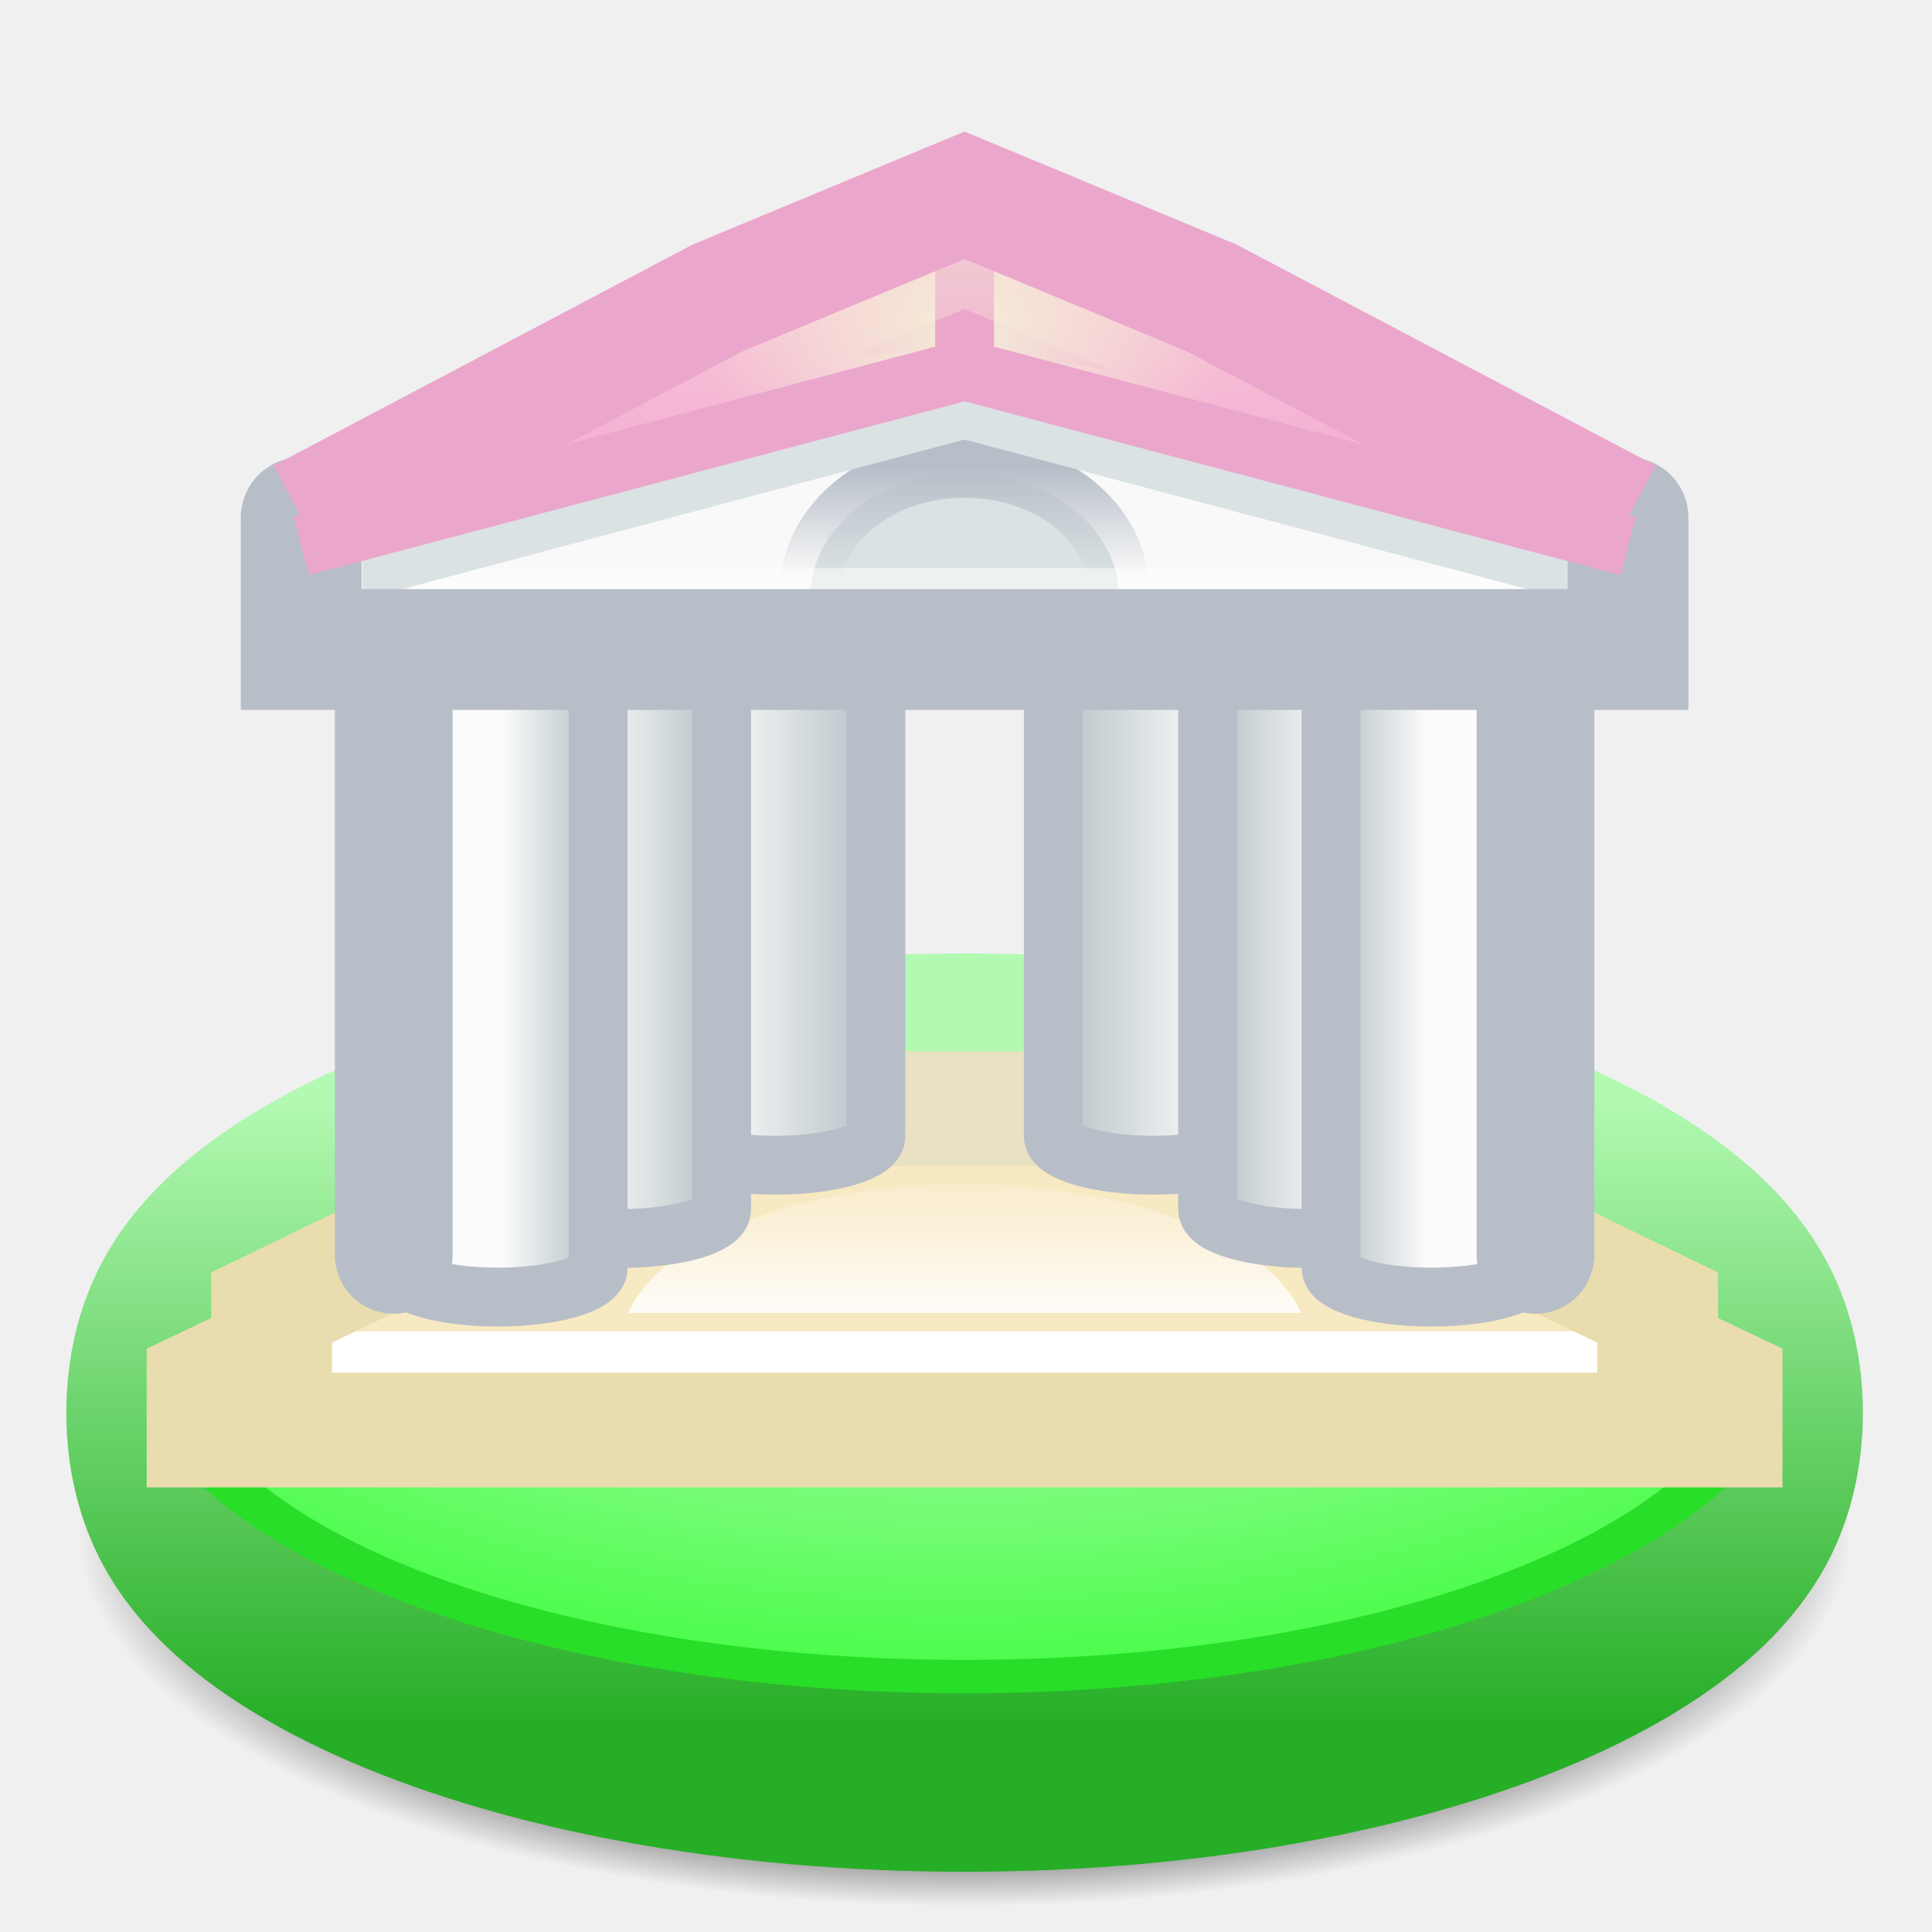
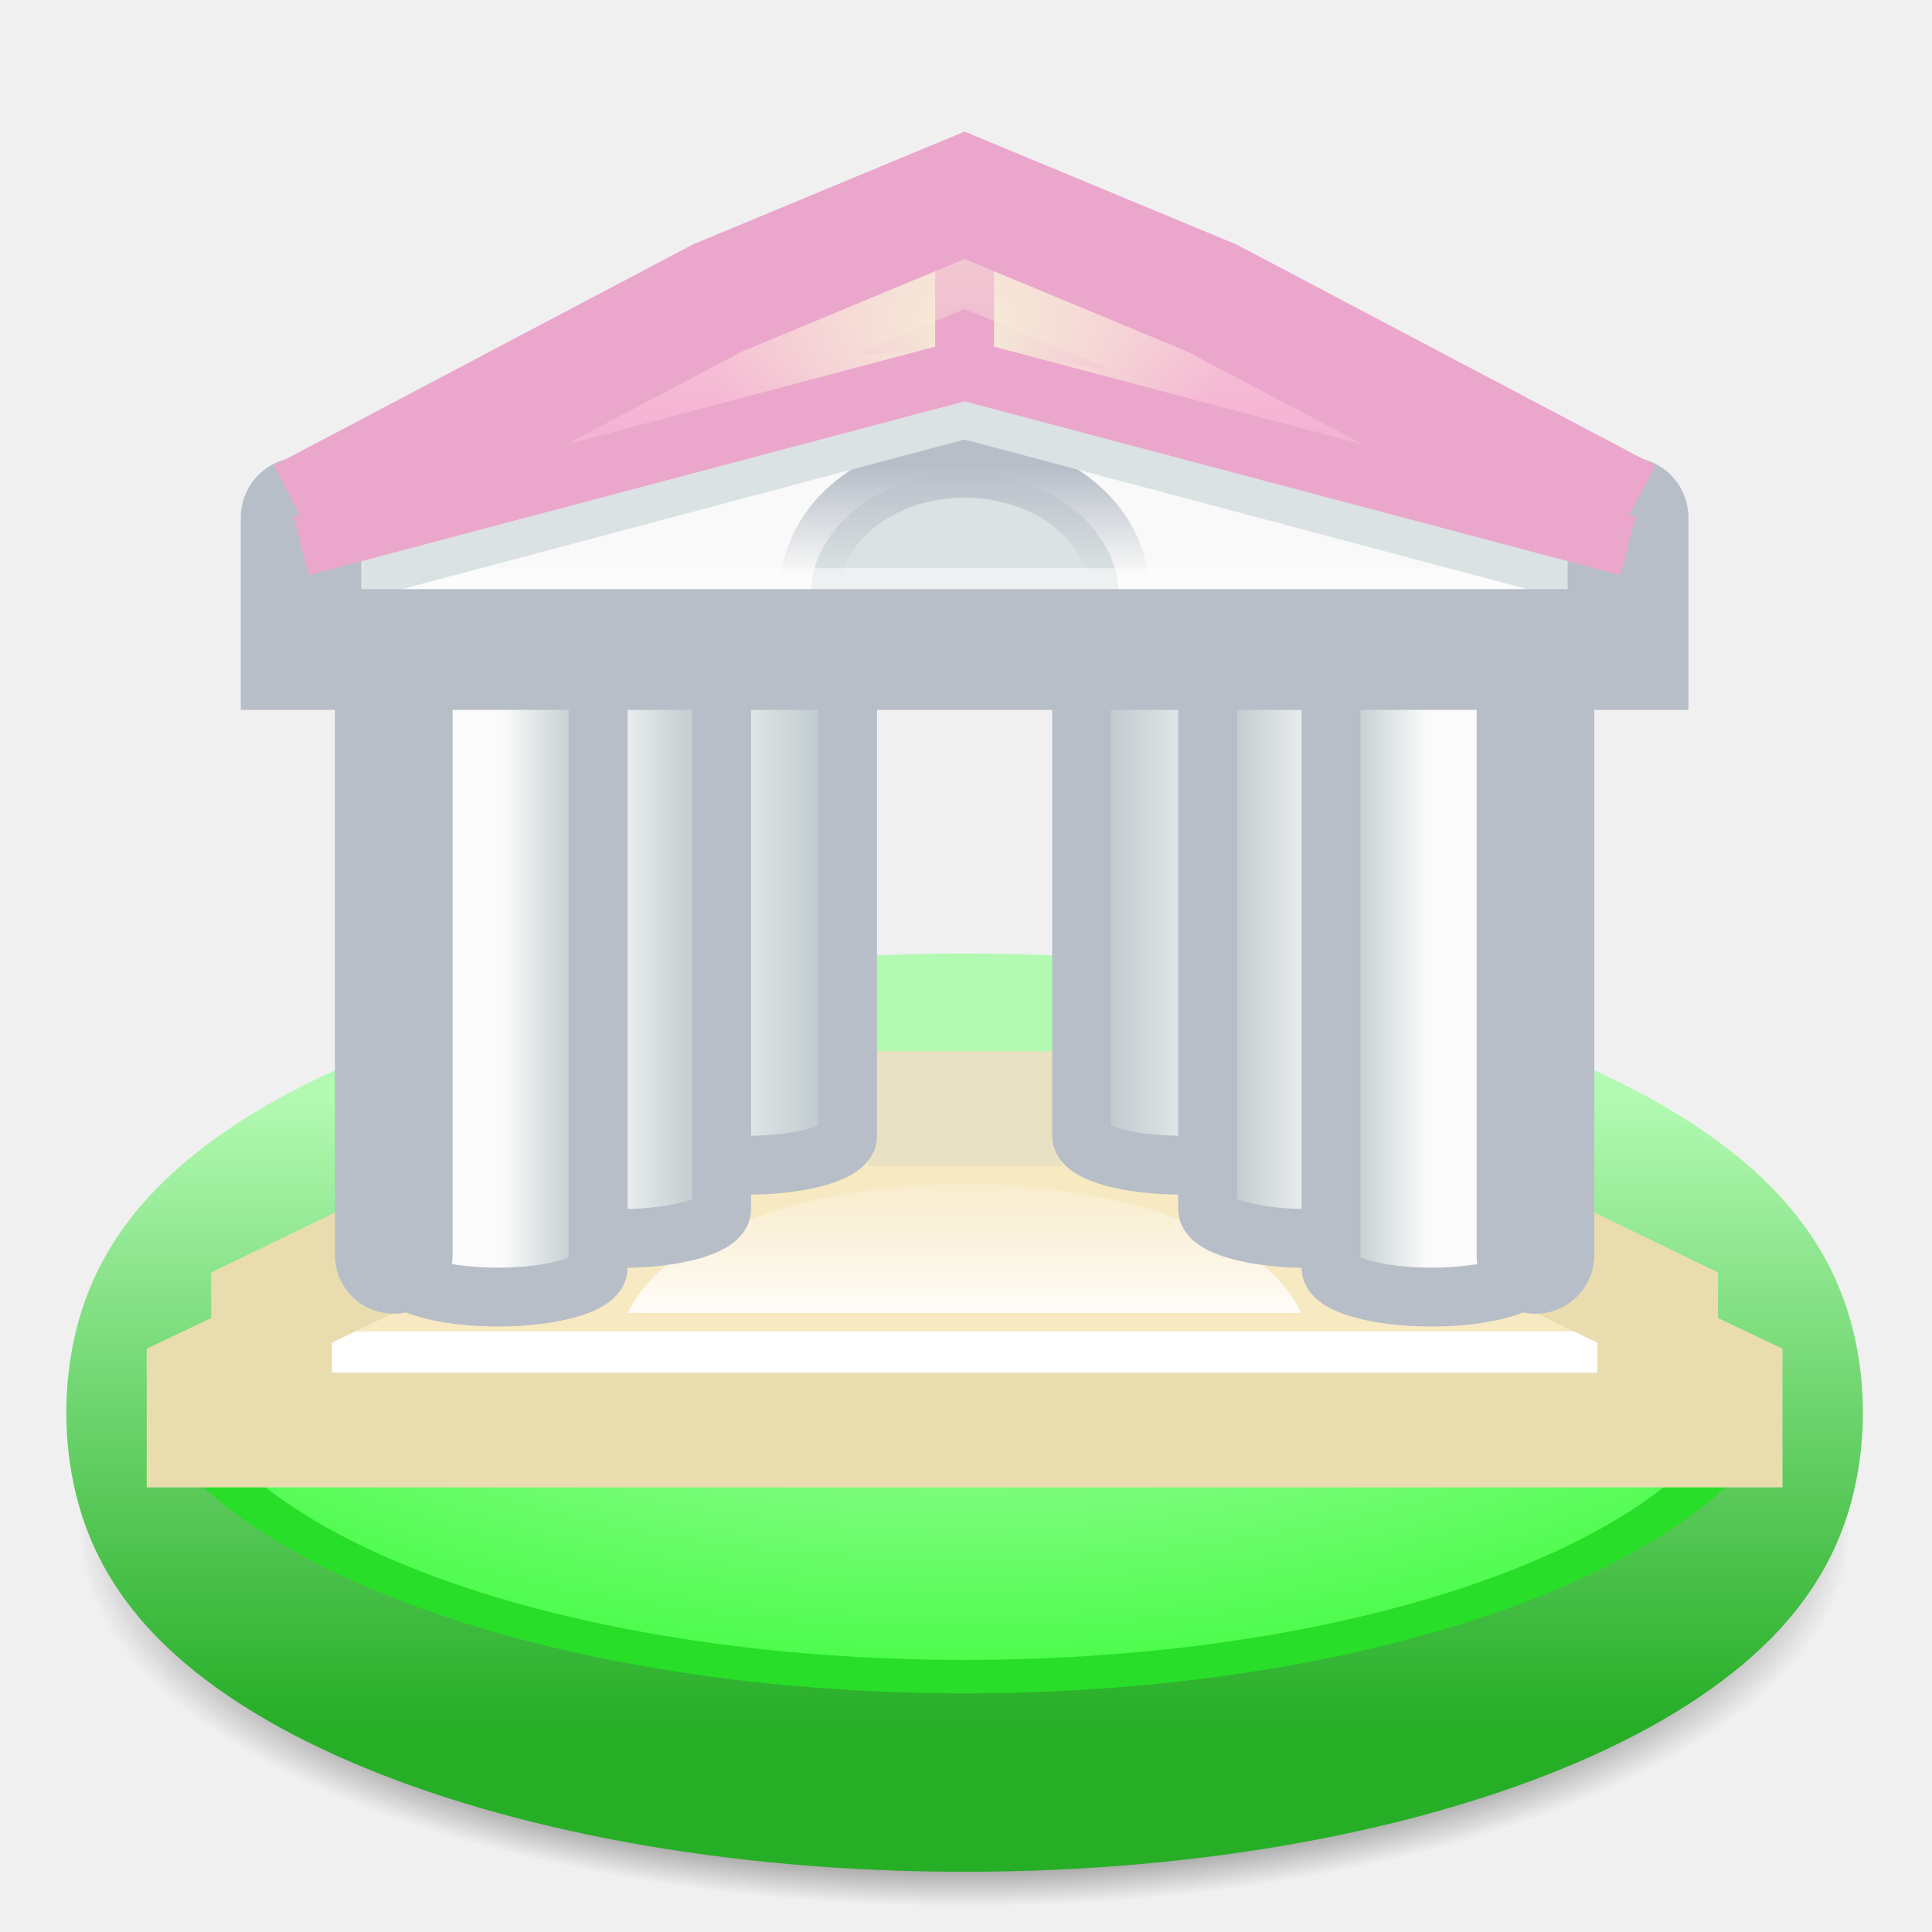
<svg xmlns="http://www.w3.org/2000/svg" xmlns:xlink="http://www.w3.org/1999/xlink" width="16" height="16" id="svg2" version="1.1">
  <defs id="defs4">
    <linearGradient id="linearGradient4554">
      <stop style="stop-color:#b7bec8;stop-opacity:1;" offset="0" id="stop4556" />
      <stop style="stop-color:#b7bec8;stop-opacity:0;" offset="1" id="stop4558" />
    </linearGradient>
    <linearGradient id="linearGradient4508">
      <stop style="stop-color:#000000;stop-opacity:0;" offset="0" id="stop4510" />
      <stop id="stop4516" offset="0.88" style="stop-color:#000000;stop-opacity:1;" />
      <stop style="stop-color:#000000;stop-opacity:0;" offset="1" id="stop4512" />
    </linearGradient>
    <linearGradient id="linearGradient4474">
      <stop style="stop-color:#fbfbfb;stop-opacity:1;" offset="0" id="stop4476" />
      <stop style="stop-color:#b6c2c6;stop-opacity:1;" offset="1" id="stop4478" />
    </linearGradient>
    <linearGradient id="linearGradient4434">
      <stop style="stop-color:#27ae27;stop-opacity:1;" offset="0" id="stop4436" />
      <stop style="stop-color:#b2f9b2;stop-opacity:1;" offset="1" id="stop4438" />
    </linearGradient>
    <linearGradient id="linearGradient4424">
      <stop style="stop-color:#f9eed8;stop-opacity:1;" offset="0" id="stop4426" />
      <stop style="stop-color:#f9eed8;stop-opacity:0;" offset="1" id="stop4428" />
    </linearGradient>
    <linearGradient id="linearGradient4355">
      <stop style="stop-color:#ffffff;stop-opacity:1;" offset="0" id="stop4357" />
      <stop style="stop-color:#00ff00;stop-opacity:1;" offset="1" id="stop4359" />
    </linearGradient>
    <linearGradient id="linearGradient4347">
      <stop style="stop-color:#ffffff;stop-opacity:1;" offset="0" id="stop4349" />
      <stop style="stop-color:#fff6f1;stop-opacity:0;" offset="1" id="stop4351" />
    </linearGradient>
    <linearGradient id="linearGradient4324">
      <stop style="stop-color:#f4eed7;stop-opacity:1;" offset="0" id="stop4326" />
      <stop style="stop-color:#f4eed7;stop-opacity:0;" offset="1" id="stop4328" />
    </linearGradient>
    <linearGradient id="linearGradient3971">
      <stop style="stop-color:#ffe680;stop-opacity:1;" offset="0" id="stop3973" />
      <stop id="stop3979" offset="0.5" style="stop-color:#ffe680;stop-opacity:0;" />
      <stop style="stop-color:#ffe680;stop-opacity:1;" offset="1" id="stop3975" />
    </linearGradient>
    <linearGradient xlink:href="#linearGradient3971" id="linearGradient3977" x1="26" y1="70.5" x2="34" y2="70.5" gradientUnits="userSpaceOnUse" />
    <radialGradient xlink:href="#linearGradient4324" id="radialGradient4330" cx="64" cy="21.5" fx="64" fy="21.5" r="3.111" gradientTransform="matrix(5.464921,0,0,4.474083,-285.755,854.2193)" gradientUnits="userSpaceOnUse" />
    <linearGradient xlink:href="#linearGradient4347" id="linearGradient4353" x1="64" y1="99" x2="64" y2="91" gradientUnits="userSpaceOnUse" />
    <radialGradient xlink:href="#linearGradient4355" id="radialGradient4363" cx="63.997" cy="128.445" fx="63.997" fy="128.445" r="55" gradientTransform="matrix(-2.127273,-9.4753122e-7,-4.081396e-8,-0.4982226,200.1381,1085.616)" gradientUnits="userSpaceOnUse" />
    <linearGradient xlink:href="#linearGradient4424" id="linearGradient4430" x1="64" y1="943.362" x2="64" y2="959.362" gradientUnits="userSpaceOnUse" gradientTransform="matrix(1.00019,0,0,0.9498043,-0.01217726,46.32927)" />
    <linearGradient xlink:href="#linearGradient4434" id="linearGradient4440" x1="64" y1="1042.362" x2="64" y2="1022.362" gradientUnits="userSpaceOnUse" />
    <linearGradient xlink:href="#linearGradient4474" id="linearGradient4480" x1="34" y1="72" x2="40" y2="72" gradientUnits="userSpaceOnUse" gradientTransform="matrix(1.00019,0,0,0.9498043,-0.01217726,923.54)" />
    <linearGradient xlink:href="#linearGradient4474" id="linearGradient4488" x1="94" y1="71" x2="88" y2="71" gradientUnits="userSpaceOnUse" gradientTransform="matrix(1.00019,0,0,0.9498043,-0.01217726,923.54)" />
    <linearGradient xlink:href="#linearGradient4474" id="linearGradient4496" x1="88" y1="93" x2="80" y2="93" gradientUnits="userSpaceOnUse" gradientTransform="matrix(1.00019,0,0,0.9498043,-0.01217726,923.54)" />
    <linearGradient xlink:href="#linearGradient4474" id="linearGradient4498" x1="80" y1="88" x2="70" y2="88" gradientUnits="userSpaceOnUse" gradientTransform="matrix(1.00019,0,0,0.9498043,-0.01217726,923.54)" />
    <linearGradient xlink:href="#linearGradient4474" id="linearGradient4500" x1="48" y1="88" x2="58" y2="88" gradientUnits="userSpaceOnUse" gradientTransform="matrix(1.00019,0,0,0.9498043,-0.01217726,923.54)" />
    <linearGradient xlink:href="#linearGradient4474" id="linearGradient4502" x1="40" y1="91" x2="48" y2="91" gradientUnits="userSpaceOnUse" gradientTransform="matrix(1.00019,0,0,0.9498043,-0.01217726,923.54)" />
    <radialGradient xlink:href="#linearGradient4508" id="radialGradient4514" cx="64" cy="1037.026" fx="64" fy="1037.026" r="60" gradientTransform="matrix(1.033333,0,0,0.1998077,-2.133333,827.2166)" gradientUnits="userSpaceOnUse" />
    <linearGradient xlink:href="#linearGradient4554" id="linearGradient4560" x1="64" y1="36" x2="64" y2="43" gradientUnits="userSpaceOnUse" gradientTransform="translate(0,923.4053)" />
    <linearGradient xlink:href="#linearGradient4474" id="linearGradient3516" gradientUnits="userSpaceOnUse" gradientTransform="matrix(1.00019,0,0,0.9498043,-0.01217726,923.54)" x1="48" y1="88" x2="58" y2="88" />
    <linearGradient xlink:href="#linearGradient4474" id="linearGradient3518" gradientUnits="userSpaceOnUse" gradientTransform="matrix(1.00019,0,0,0.9498043,-0.01217726,923.54)" x1="80" y1="88" x2="70" y2="88" />
    <linearGradient xlink:href="#linearGradient4474" id="linearGradient3520" gradientUnits="userSpaceOnUse" gradientTransform="matrix(1.00019,0,0,0.9498043,-0.01217726,923.54)" x1="40" y1="91" x2="48" y2="91" />
    <linearGradient xlink:href="#linearGradient4474" id="linearGradient3522" gradientUnits="userSpaceOnUse" gradientTransform="matrix(1.00019,0,0,0.9498043,-0.01217726,923.54)" x1="34" y1="72" x2="40" y2="72" />
    <linearGradient xlink:href="#linearGradient4474" id="linearGradient3524" gradientUnits="userSpaceOnUse" gradientTransform="matrix(1.00019,0,0,0.9498043,-0.01217726,923.54)" x1="88" y1="93" x2="80" y2="93" />
    <linearGradient xlink:href="#linearGradient4474" id="linearGradient3526" gradientUnits="userSpaceOnUse" gradientTransform="matrix(1.00019,0,0,0.9498043,-0.01217726,923.54)" x1="94" y1="71" x2="88" y2="71" />
    <radialGradient xlink:href="#linearGradient4508-2" id="radialGradient4514-2" cx="64" cy="1037.026" fx="64" fy="1037.026" r="60" gradientTransform="matrix(1.033333,0,0,0.1998077,-2.133333,828.9825)" gradientUnits="userSpaceOnUse" />
    <linearGradient id="linearGradient4508-2">
      <stop style="stop-color:#000000;stop-opacity:0;" offset="0" id="stop4510-8" />
      <stop id="stop4516-9" offset="0.8" style="stop-color:#000000;stop-opacity:1;" />
      <stop style="stop-color:#000000;stop-opacity:0;" offset="1" id="stop4512-7" />
    </linearGradient>
    <radialGradient xlink:href="#linearGradient4355-61" id="radialGradient4363-3" cx="63.997" cy="128.445" fx="63.997" fy="128.445" r="55" gradientTransform="matrix(-2.127273,-9.4753122e-7,-4.081396e-8,-0.4982226,200.1381,1085.616)" gradientUnits="userSpaceOnUse" />
    <linearGradient id="linearGradient4355-61">
      <stop style="stop-color:#ffffff;stop-opacity:1;" offset="0" id="stop4357-29" />
      <stop style="stop-color:#00ff00;stop-opacity:1;" offset="1" id="stop4359-3" />
    </linearGradient>
    <linearGradient xlink:href="#linearGradient4434-4" id="linearGradient4440-19" x1="64" y1="1042.362" x2="64" y2="1022.362" gradientUnits="userSpaceOnUse" />
    <linearGradient id="linearGradient4434-4">
      <stop style="stop-color:#27ae27;stop-opacity:1;" offset="0" id="stop4436-78" />
      <stop style="stop-color:#b2f9b2;stop-opacity:1;" offset="1" id="stop4438-4" />
    </linearGradient>
    <linearGradient xlink:href="#linearGradient4347-0" id="linearGradient3834-5" gradientUnits="userSpaceOnUse" x1="64" y1="99" x2="64" y2="91" gradientTransform="matrix(0.819726,0,0,1.405183,11.53754,884.6005)" />
    <linearGradient id="linearGradient4347-0">
      <stop style="stop-color:#ffffff;stop-opacity:1;" offset="0" id="stop4349-36" />
      <stop style="stop-color:#fff6f1;stop-opacity:0;" offset="1" id="stop4351-1" />
    </linearGradient>
    <linearGradient xlink:href="#linearGradient4474-6" id="linearGradient3836-0" gradientUnits="userSpaceOnUse" gradientTransform="matrix(1.00019,0,0,0.9498043,-0.01217726,925.2494)" x1="48" y1="88" x2="58" y2="88" />
    <linearGradient id="linearGradient4474-6">
      <stop style="stop-color:#fbfbfb;stop-opacity:1;" offset="0" id="stop4476-3" />
      <stop style="stop-color:#b6c2c6;stop-opacity:1;" offset="1" id="stop4478-20" />
    </linearGradient>
    <linearGradient xlink:href="#linearGradient4474-6" id="linearGradient3838-6" gradientUnits="userSpaceOnUse" gradientTransform="matrix(1.00019,0,0,0.9498043,-0.01217726,925.2494)" x1="80" y1="88" x2="70" y2="88" />
    <linearGradient id="linearGradient6293">
      <stop style="stop-color:#fbfbfb;stop-opacity:1;" offset="0" id="stop6295" />
      <stop style="stop-color:#b6c2c6;stop-opacity:1;" offset="1" id="stop6297" />
    </linearGradient>
    <linearGradient xlink:href="#linearGradient4474-6" id="linearGradient3840-1" gradientUnits="userSpaceOnUse" gradientTransform="matrix(1.00019,0,0,0.9498043,-0.01217726,925.2494)" x1="40" y1="91" x2="48" y2="91" />
    <linearGradient id="linearGradient6300">
      <stop style="stop-color:#fbfbfb;stop-opacity:1;" offset="0" id="stop6302" />
      <stop style="stop-color:#b6c2c6;stop-opacity:1;" offset="1" id="stop6304" />
    </linearGradient>
    <linearGradient xlink:href="#linearGradient4474-6" id="linearGradient3842-5" gradientUnits="userSpaceOnUse" gradientTransform="matrix(1.00019,0,0,0.9498043,-0.01217726,925.2494)" x1="34" y1="72" x2="40" y2="72" />
    <linearGradient id="linearGradient6307">
      <stop style="stop-color:#fbfbfb;stop-opacity:1;" offset="0" id="stop6309" />
      <stop style="stop-color:#b6c2c6;stop-opacity:1;" offset="1" id="stop6311" />
    </linearGradient>
    <linearGradient xlink:href="#linearGradient4474-6" id="linearGradient3844-5" gradientUnits="userSpaceOnUse" gradientTransform="matrix(1.00019,0,0,0.9498043,-0.01217726,925.2494)" x1="88" y1="93" x2="80" y2="93" />
    <linearGradient id="linearGradient6314">
      <stop style="stop-color:#fbfbfb;stop-opacity:1;" offset="0" id="stop6316" />
      <stop style="stop-color:#b6c2c6;stop-opacity:1;" offset="1" id="stop6318" />
    </linearGradient>
    <linearGradient xlink:href="#linearGradient4474-6" id="linearGradient3846-4" gradientUnits="userSpaceOnUse" gradientTransform="matrix(1.00019,0,0,0.9498043,-0.01217726,925.2494)" x1="94" y1="71" x2="88" y2="71" />
    <linearGradient id="linearGradient6321">
      <stop style="stop-color:#fbfbfb;stop-opacity:1;" offset="0" id="stop6323" />
      <stop style="stop-color:#b6c2c6;stop-opacity:1;" offset="1" id="stop6325" />
    </linearGradient>
    <radialGradient xlink:href="#linearGradient4324-6" id="radialGradient4330-7" cx="64" cy="21.5" fx="64" fy="21.5" r="3.111" gradientTransform="matrix(5.464921,0,0,4.474083,-285.755,855.1762)" gradientUnits="userSpaceOnUse" />
    <linearGradient id="linearGradient4324-6">
      <stop style="stop-color:#f4eed7;stop-opacity:1;" offset="0" id="stop4326-5" />
      <stop style="stop-color:#f4eed7;stop-opacity:0;" offset="1" id="stop4328-6" />
    </linearGradient>
    <linearGradient xlink:href="#linearGradient4424-7" id="linearGradient4430-93" x1="64" y1="943.362" x2="64" y2="959.362" gradientUnits="userSpaceOnUse" gradientTransform="matrix(1.00019,0,0,0.9498043,-0.01217726,49.01514)" />
    <linearGradient id="linearGradient4424-7">
      <stop style="stop-color:#f9eed8;stop-opacity:1;" offset="0" id="stop4426-4" />
      <stop style="stop-color:#f9eed8;stop-opacity:0;" offset="1" id="stop4428-5" />
    </linearGradient>
    <linearGradient xlink:href="#linearGradient4554-5" id="linearGradient4560-2" x1="64" y1="36" x2="64" y2="43" gradientUnits="userSpaceOnUse" />
    <linearGradient id="linearGradient4554-5">
      <stop style="stop-color:#b7bec8;stop-opacity:1;" offset="0" id="stop4556-4" />
      <stop style="stop-color:#b7bec8;stop-opacity:0;" offset="1" id="stop4558-7" />
    </linearGradient>
    <linearGradient y2="1022.362" x2="64" y1="1042.362" x1="64" gradientUnits="userSpaceOnUse" id="linearGradient6393" xlink:href="#linearGradient4434-4" />
    <linearGradient xlink:href="#linearGradient4424-7" id="linearGradient7634" gradientUnits="userSpaceOnUse" gradientTransform="matrix(1.00019,0,0,0.9498043,-0.01217726,49.50436)" x1="64" y1="943.362" x2="64" y2="959.362" />
    <linearGradient xlink:href="#linearGradient4554-5" id="linearGradient7636" gradientUnits="userSpaceOnUse" x1="64" y1="36" x2="64" y2="43" gradientTransform="translate(0,923.9953)" />
+     <linearGradient xlink:href="#linearGradient4474-6" id="linearGradient13248" gradientUnits="userSpaceOnUse" gradientTransform="matrix(1.00019,0,0,0.9498043,-0.01217726,925.2494)" x1="48" y1="88" x2="58" y2="88" />
+     <linearGradient xlink:href="#linearGradient4474-6" id="linearGradient13250" gradientUnits="userSpaceOnUse" gradientTransform="matrix(1.00019,0,0,0.9498043,-0.01217726,925.2494)" x1="80" y1="88" x2="70" y2="88" />
  </defs>
  <g id="layer1" transform="translate(0,-1036.362)">
    <g id="g3109" transform="matrix(0.1649306,0,0,0.1649306,0.03938579,878.9347)">
      <g transform="matrix(0.7175804,0,0,1.568037,2.271169,-593.3415)" id="g4465">
        <path style="opacity:0.6;fill:url(#radialGradient4514-2);fill-opacity:1;stroke:none" d="m 126,1036.188 c 0,6.621 -27.758,11.988 -62,11.988 -34.242,0 -62,-5.367 -62,-11.988 0,-6.621 27.758,-11.989 62,-11.989 34.242,0 62,5.367 62,11.989 z" id="path4506" />
        <path style="fill:#28de28;fill-opacity:1;stroke:none" d="m 124,1032.362 c 0,6.541 -26.863,11.844 -60,11.844 -33.137,0 -60,-5.303 -60,-11.844 0,-6.541 26.863,-11.844 60,-11.844 33.137,0 60,5.303 60,11.844 z" id="path3848" />
        <path style="opacity:0.9;fill:url(#radialGradient4363-3);fill-opacity:1;stroke:none" d="m 64,1020.518 c -24.065,0 -44.814,3.293 -54.375,8.029 -0.417,0.506 -0.625,1.012 -0.625,1.54 0,5.627 24.624,10.192 55,10.192 30.376,0 55,-4.564 55,-10.192 0,-0.528 -0.208,-1.034 -0.625,-1.54 -9.561,-4.735 -30.31,-8.029 -54.375,-8.029 z" id="path4089" />
        <path id="path4432" d="m 124,1032.362 c 0,6.541 -26.863,11.844 -60,11.844 -33.137,0 -60,-5.303 -60,-11.844 0,-6.541 26.863,-11.844 60,-11.844 33.137,0 60,5.303 60,11.844 z" style="fill:none;stroke:url(#linearGradient6393);stroke-width:5.716;stroke-miterlimit:4;stroke-opacity:1;stroke-dasharray:none" />
      </g>
      <g transform="matrix(0.8092707,0,0,0.7685026,-3.597008,233.7067)" id="g4456">
        <rect ry="0" rx="8.147" y="1026.117" x="17" height="5.246" width="94" id="rect4018" style="fill:#ffffff;stroke:none" />
        <path style="fill:#f7e9c1;fill-opacity:1;stroke:none" d="M 46.406,86 21,99 107,99 81.594,86 46.406,86 z" transform="translate(0,924.3622)" id="path4023" />
        <path style="fill:none;stroke:#e9e1c3;stroke-width:7.494px;stroke-linecap:butt;stroke-linejoin:miter;stroke-opacity:1" d="m 58,86 12,0" id="path4337" transform="translate(0,924.3622)" />
        <rect style="fill:#ffffff;stroke:none" id="rect4016" width="86" height="3" x="21" y="1023.362" rx="7.453" ry="0" />
        <path style="fill:#f7e9c1;fill-opacity:1;stroke:none" d="m 21,1022.923 86,0 4,2 -94,0 z" id="rect4020" />
        <path style="fill:none;stroke:#e9ddaf;stroke-width:7.494" d="m 27.25,95.75 c 0,0.019 -0.002,0.043 0,0.062 L 21,99 l 0,3 -4,2 0,3 94,0 0,-3 -4,-2 0,-3 -6.25,-3.188 c 0.002,-0.019 0,-0.043 0,-0.062" transform="translate(0,924.3622)" id="path4260" />
        <path style="opacity:0.9;fill:url(#linearGradient3834-5);fill-opacity:1;stroke:none" d="m 64,1015.283 c -10.299,0 -18.89,3.629 -20.877,8.431 l 41.755,0 C 82.89,1018.911 74.299,1015.283 64,1015.283 z" id="path4341" />
      </g>
      <g id="g3806" transform="matrix(0.7745879,0,0,0.7745879,-1.377312,231.0328)">
-         <path style="fill:url(#linearGradient3836-0);fill-opacity:1;stroke:none" d="m 45.246,963.943 0,43.702 c 0,1.052 2.9,1.9 6.501,1.9 3.602,0 6.501,-0.847 6.501,-1.9 l 0,-43.702 z" id="rect4067" />
-         <path style="fill:#f2f2f2;fill-opacity:1;stroke:none" d="m 45.246,967.991 0,39.654 c 0,0.607 0.993,1.137 2.5,1.484 l 0,-41.138 z" id="path4069" />
-         <path style="fill:none;stroke:#b7bec8;stroke-width:3.815;stroke-miterlimit:4;stroke-opacity:1;stroke-dasharray:none" d="m 45.246,963.943 0,43.702 c 0,1.052 2.9,1.9 6.501,1.9 3.602,0 6.501,-0.847 6.501,-1.9 l 0,-43.702 z" id="rect4075" />
-         <path style="fill:url(#linearGradient3838-6);fill-opacity:1;stroke:none" d="m 69.751,963.943 0,43.702 c 0,1.052 2.9,1.9 6.501,1.9 3.602,0 6.501,-0.847 6.501,-1.9 l 0,-43.702 z" id="rect4079" />
-         <path style="fill:none;stroke:#b7bec8;stroke-width:3.815;stroke-miterlimit:4;stroke-opacity:1;stroke-dasharray:none" d="m 69.751,963.943 0,43.702 c 0,1.052 2.9,1.9 6.501,1.9 3.602,0 6.501,-0.847 6.501,-1.9 l 0,-43.702 z" id="rect4087" />
-         <path style="fill:#f2f2f2;fill-opacity:1;stroke:none" d="m 80.253,967.991 0,41.138 c 1.507,-0.347 2.5,-0.877 2.5,-1.484 l 0,-39.654 z" id="path4083" />
+         <g id="g13238" transform="translate(-1.834591,0)">
+           <path id="rect4067" d="m 45.246,963.943 0,43.702 c 0,1.052 2.9,1.9 6.501,1.9 3.602,0 6.501,-0.847 6.501,-1.9 l 0,-43.702 z" style="fill:url(#linearGradient13248);fill-opacity:1;stroke:none" />
+           <path id="path4069" d="m 45.246,967.991 0,39.654 c 0,0.607 0.993,1.137 2.5,1.484 l 0,-41.138 z" style="fill:#f2f2f2;fill-opacity:1;stroke:none" />
+           <path id="rect4075" d="m 45.246,963.943 0,43.702 c 0,1.052 2.9,1.9 6.501,1.9 3.602,0 6.501,-0.847 6.501,-1.9 l 0,-43.702 z" style="fill:none;stroke:#b7bec8;stroke-width:3.815;stroke-miterlimit:4;stroke-opacity:1;stroke-dasharray:none" />
+         </g>
+         <g id="g13243" transform="translate(1.834591,0)">
+           <path id="rect4079" d="m 69.751,963.943 0,43.702 c 0,1.052 2.9,1.9 6.501,1.9 3.602,0 6.501,-0.847 6.501,-1.9 l 0,-43.702 z" style="fill:url(#linearGradient13250);fill-opacity:1;stroke:none" />
+           <path id="rect4087" d="m 69.751,963.943 0,43.702 c 0,1.052 2.9,1.9 6.501,1.9 3.602,0 6.501,-0.847 6.501,-1.9 l 0,-43.702 z" style="fill:none;stroke:#b7bec8;stroke-width:3.815;stroke-miterlimit:4;stroke-opacity:1;stroke-dasharray:none" />
+           <path id="path4083" d="m 80.253,967.991 0,41.138 c 1.507,-0.347 2.5,-0.877 2.5,-1.484 l 0,-39.654 z" style="fill:#f2f2f2;fill-opacity:1;stroke:none" />
+         </g>
        <path style="fill:url(#linearGradient3840-1);fill-opacity:1;stroke:none" d="m 35.245,963.943 0,48.451 c 0,1.052 2.9,1.9 6.501,1.9 3.602,0 6.501,-0.847 6.501,-1.9 l 0,-48.451 z" id="rect4043" />
        <path style="fill:#f2f2f2;fill-opacity:1;stroke:none" d="m 35.245,967.991 0,44.403 c 0,0.607 0.993,1.137 2.5,1.484 l 0,-45.887 z" id="path4045" />
        <path style="fill:none;stroke:#b7bec8;stroke-width:3.815;stroke-miterlimit:4;stroke-opacity:1;stroke-dasharray:none" d="m 35.245,963.943 0,48.451 c 0,1.052 2.9,1.9 6.501,1.9 3.602,0 6.501,-0.847 6.501,-1.9 l 0,-48.451 z" id="rect4051" />
        <path style="fill:url(#linearGradient3842-5);fill-opacity:1;stroke:none" d="m 27.243,963.943 0,52.251 c 0,1.052 2.9,1.9 6.501,1.9 3.602,0 6.501,-0.847 6.501,-1.9 l 0,-52.251 z" id="rect3853" />
        <path style="opacity:0.5;fill:#dbe2e3;fill-opacity:1;stroke:none" d="m 27.243,963.943 0,52.251 c 0,0.607 0.993,1.137 2.5,1.484 l 0,-53.735 z" id="rect3936" />
        <path style="fill:none;stroke:#b7bec8;stroke-width:3.815;stroke-miterlimit:4;stroke-opacity:1;stroke-dasharray:none" d="m 27.243,963.943 0,52.251 c 0,1.052 2.9,1.9 6.501,1.9 3.602,0 6.501,-0.847 6.501,-1.9 l 0,-52.251 z" id="rect4027" />
        <path style="fill:url(#linearGradient3844-5);fill-opacity:1;stroke:none" d="m 79.753,963.943 0,48.451 c 0,1.052 2.9,1.9 6.501,1.9 3.602,0 6.501,-0.847 6.501,-1.9 l 0,-48.451 z" id="rect4055" />
        <path style="fill:#f2f2f2;fill-opacity:1;stroke:none" d="m 90.255,967.991 0,45.887 c 1.507,-0.347 2.5,-0.877 2.5,-1.484 l 0,-44.403 z" id="path4059" />
        <path style="fill:none;stroke:#b7bec8;stroke-width:3.815;stroke-miterlimit:4;stroke-opacity:1;stroke-dasharray:none" d="m 79.753,963.943 0,48.451 c 0,1.052 2.9,1.9 6.501,1.9 3.602,0 6.501,-0.847 6.501,-1.9 l 0,-48.451 z" id="rect4063" />
        <path style="fill:url(#linearGradient3846-4);fill-opacity:1;stroke:none" d="m 87.755,963.943 0,52.251 c 0,1.052 2.9,1.9 6.501,1.9 3.602,0 6.501,-0.847 6.501,-1.9 l 0,-52.251 z" id="rect4031" />
        <path style="opacity:0.5;fill:#dbe2e3;fill-opacity:1;stroke:none" d="m 98.257,963.943 0,53.735 c 1.507,-0.347 2.5,-0.877 2.5,-1.484 l 0,-52.251 z" id="path4035" />
        <path style="fill:none;stroke:#b7bec8;stroke-width:3.815;stroke-miterlimit:4;stroke-opacity:1;stroke-dasharray:none" d="m 87.755,963.943 0,52.251 c 0,1.052 2.9,1.9 6.501,1.9 3.602,0 6.501,-0.847 6.501,-1.9 l 0,-52.251 z" id="rect4039" />
        <path style="fill:#b7bec8;stroke:#b7bec8;stroke-width:7.629px;stroke-linecap:round;stroke-linejoin:miter;stroke-opacity:1" d="m 26.993,1015.359 0,-48.013" id="path4452" />
        <path id="path4454" d="m 101.007,1015.359 0,-48.013" style="fill:#b7bec8;stroke:#b7bec8;stroke-width:7.629px;stroke-linecap:round;stroke-linejoin:miter;stroke-opacity:1" />
      </g>
      <g id="g3791" transform="matrix(0.7745879,0,0,0.7745879,-1.377312,234.3827)">
        <path style="fill:#f4acd3;fill-opacity:1;stroke:none" d="M 64,942.346 47.997,948.995 20.992,963.242 64,951.844 107.008,963.242 80.003,948.995 64,942.346 z" id="rect4108" />
        <path style="fill:url(#radialGradient4330-7);fill-opacity:1;stroke:none" d="m 64,942.346 -15.222,6.322 c -0.418,0.879 -0.812,1.776 -1.188,2.701 -0.713,1.752 -0.755,3.391 -0.313,4.897 L 64,951.844 l 16.722,4.423 c 0.442,-1.507 0.4,-3.145 -0.313,-4.897 -0.376,-0.925 -0.77,-1.822 -1.188,-2.701 L 64,942.346 z" id="path4293" />
        <path style="fill:none;stroke:#eba6cc;stroke-width:3.815;stroke-linecap:butt;stroke-linejoin:miter;stroke-miterlimit:4;stroke-opacity:1;stroke-dasharray:none" d="m 64,952.794 0,-10.448" id="path4291" />
        <path style="opacity:0.5;fill:none;stroke:url(#linearGradient7634);stroke-width:7.632;stroke-miterlimit:4;stroke-opacity:1;stroke-dasharray:none" d="m 64,945.585 -16.003,6.649 -27.005,14.247 c 33.771,-16.169 52.27,-10.466 86.016,0 L 80.003,952.233 z" id="path4422" />
        <rect style="fill:#ffffff;fill-opacity:1;stroke:none" id="rect4335" width="76.957" height="0.956" x="25.524" y="967.985" rx="0" />
        <path id="path4520" d="m 64,951.844 -43.008,11.398 0,8.548 86.016,0 0,-8.548 z" style="fill:#f9f9f9;fill-opacity:1;stroke:none" />
        <path style="fill:#dbe2e3;fill-opacity:1;stroke:none" d="m 64,36 c -5.523,0 -10,3.582 -10,8 0,0.689 0.108,1.362 0.312,2 l 19.375,0 C 73.892,45.362 74,44.689 74,44 74,39.582 69.523,36 64,36 z" transform="translate(0,924.3622)" id="path4527" />
        <path style="opacity:0.5;fill:#ffffff;stroke:#ffffff;stroke-width:3.914;stroke-linecap:butt;stroke-linejoin:miter;stroke-miterlimit:4;stroke-opacity:1;stroke-dasharray:none" d="m 25,968.462 78,0" id="path4525" />
        <path id="path4536" d="m 64,959.995 c -5.523,0 -10,3.582 -10,8 0,0.689 0.108,1.362 0.312,2 l 19.375,0 c 0.205,-0.638 0.312,-1.311 0.312,-2 0,-4.418 -4.477,-8 -10,-8 z" style="fill:none;stroke:url(#linearGradient7636);stroke-width:3.914;stroke-miterlimit:4;stroke-opacity:1;stroke-dasharray:none" />
        <path style="fill:none;stroke:#dbe2e3;stroke-width:3.914;stroke-linecap:butt;stroke-linejoin:miter;stroke-miterlimit:4;stroke-opacity:1;stroke-dasharray:none" d="m 22,967.323 42,-11.169 42,11.169" id="path4523" />
        <path style="fill:#f9f9f9;fill-opacity:1;stroke:none" d="M 64,27.469 21,38.875 l 0,8.562 86,0 0,-8.562 z m 0,3.812 39.228,10.057 0,3.125 -78.276,0 0,-3.125 z" id="rect4103" transform="translate(0,924.3622)" />
        <path id="path4339" d="m 20.992,963.242 0,8.548 86.016,0 0,-8.548" style="fill:none;stroke:#b7bec8;stroke-width:7.828;stroke-linecap:round;stroke-miterlimit:4;stroke-opacity:1;stroke-dasharray:none" />
        <path id="path4420" d="M 20.992,965.076 64,953.678 l 43.008,11.398" style="fill:none;stroke:#eba6cc;stroke-width:3.914;stroke-miterlimit:4;stroke-opacity:1;stroke-dasharray:none" />
        <path style="fill:none;stroke:#eba6cc;stroke-width:7.629;stroke-opacity:1" d="M 107.008,963.242 80.003,948.995 64,942.346 47.997,948.995 20.992,963.242" id="path7425" />
      </g>
    </g>
  </g>
</svg>
